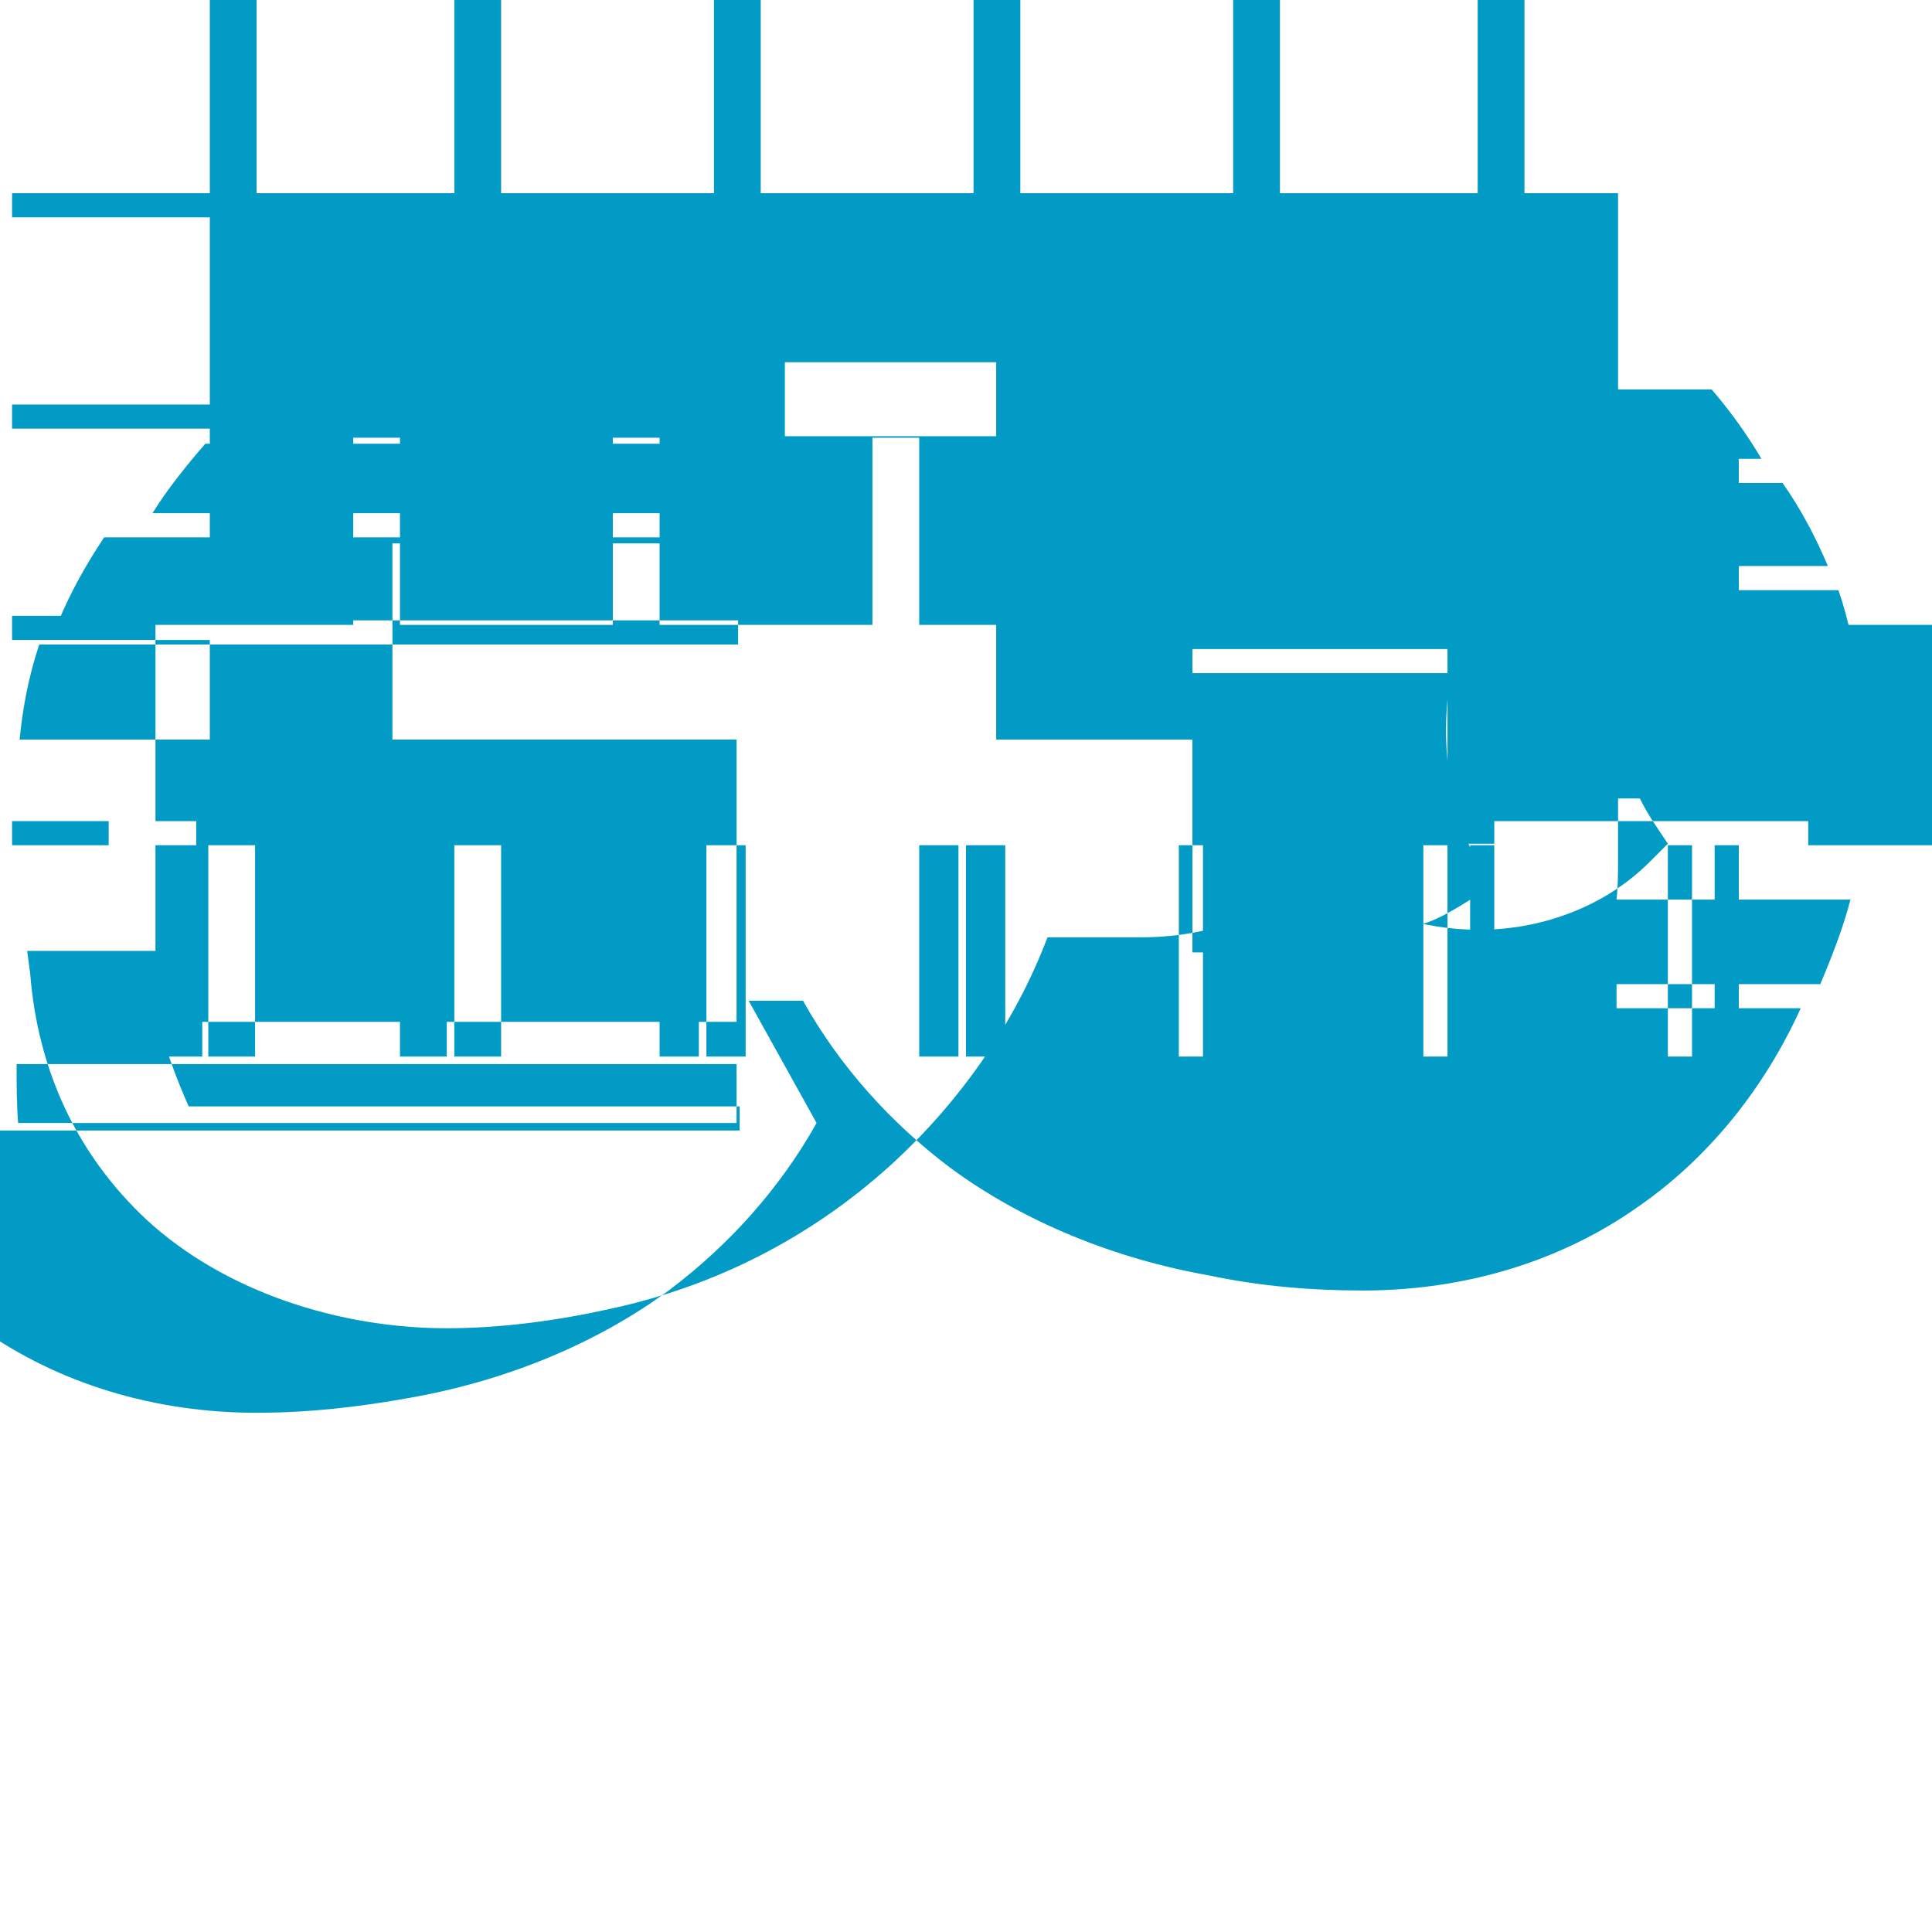
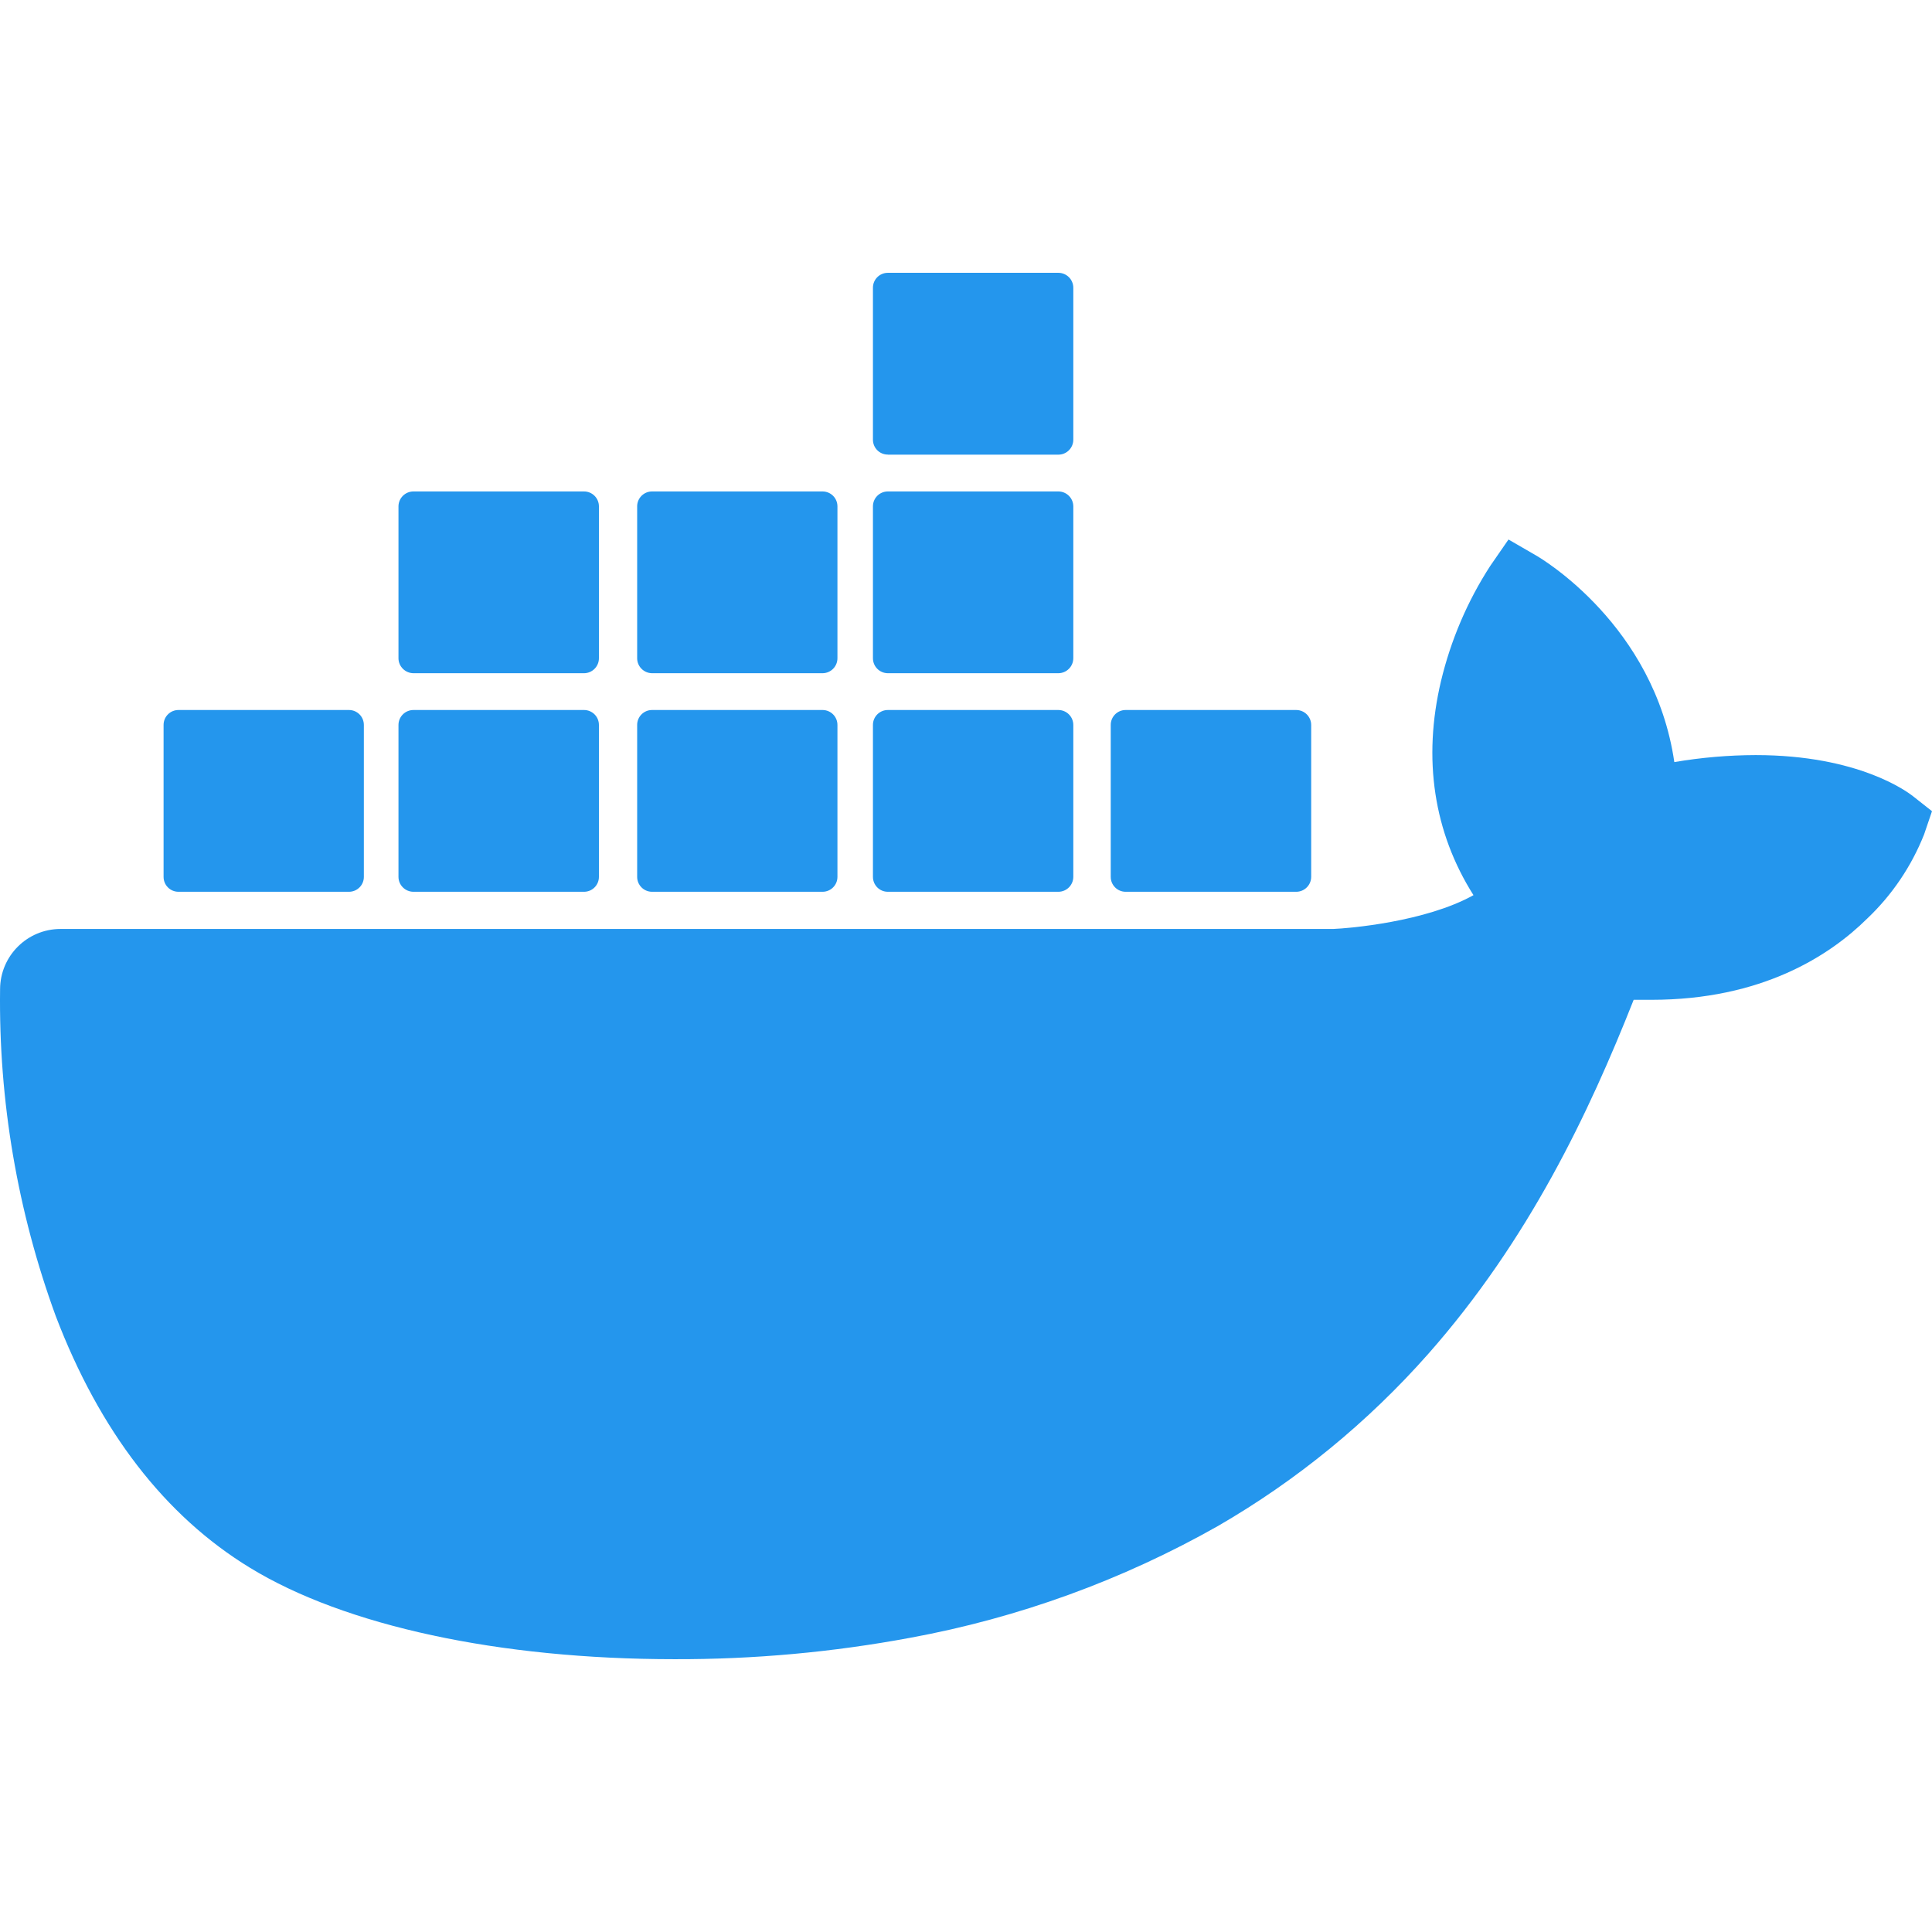
- <svg xmlns="http://www.w3.org/2000/svg" viewBox="0 0 128 128">
-   <path fill="#019BC6" d="M124.8 52.1c-4.3-2.5-10-2.8-14.8-1.4-.6-5.2-4-9.7-8-12.9l-1.6-1.3-1.4 1.6c-2.7 3.1-3.5 8.3-3.1 12.3.3 2.9 1.2 5.9 3 8.3-1.4.8-2.9 1.9-4.3 2.4-2.8 1-5.9 2-8.9 2H79V49H66V24H51v12H26v13H13v14H1.8l.2 1.5c.5 6.4 3.1 12 7.7 16.3 5.2 4.8 12.8 7.2 19.9 7.2 3.6 0 7.3-.5 10.9-1.3 6.9-1.5 13.2-4.7 18.5-9.5 4.5-4.1 8.2-9.3 10.4-15.1h6.2c2.6 0 5.3-.5 7.8-1.7 1.4-.6 2.7-1.4 3.9-2.4 3.1 2.4 6.9 3.6 10.7 3.6 4.1 0 8.3-1.5 11.3-4.5l1.2-1.2-1-1.5c-2.5-3.9-3.4-8.8-2.5-13.3zm-70.7 22.3c-2.4 4.3-5.8 8.1-9.8 11.1-4.9 3.6-10.9 6-17.1 7.1-3.3.6-6.7 1-10.2 1-6.7 0-13.1-1.9-18.3-5.6-4.6-3.2-8.3-7.8-10.7-13.1H49v-1.6H12.5c-.8-1.8-1.5-3.7-2-5.6h38.4c-.1.9-.1 1.8-.1 2.7v4H1.2c-.1-1.3-.1-2.6-.1-3.9h47.7V49H1.3c.2-2.1.6-4.2 1.3-6.3h46.3v-1.6H3.9c.8-1.9 1.8-3.7 3-5.5h42v-1.6H10.1c1-1.6 2.2-3.1 3.5-4.6h35.3V16H52v12.9h15V16h3.1v12.9h15V16h3.1v12.9h15V16h3.1v12.9h6.2v13H99v14h-3.1V43H79v1.6h16.9v-1.6H82.8v-1.5h13.1V29h-3.1v12.4H79V29h-3.1v12.4H60.9V29h-3.1v12.4H43.7V29h-3.1v12.4H26.5V29h-3.1v12.4H10.3v13H7.2v1.6h3.1v14h3.1V56h13.1v14h3.1V56h14.1v14h3.1V56h14.1v14h3.1V56h14.1v14h3.1V56h13.1v14h3.1V56h13.1v14h3.1V56h6.2v-1.6H99v-13h13.1V29h3.1v12.4h13.1V29h3.1v12.4h6.2v13h-6.2v14h-3.1V56h-13.1v14h-3.1V56H99v14h-3.1V56H82.8v14h-3.1V56H66.6v14h-3.1V56H49.4v14h-3.1V56H33.2v14h-3.1V56H16.9v14h-3.1V56H.8v-1.6h13.1V42.4H.8v-1.6h13.1V28.4H.8v-1.6h13.1V14.4H.8V12.8h13.1V0h3.1v12.8h13.1V0h3.1v12.8h14.1V0h3.1v12.8h14.1V0h3.1v12.8h14.1V0h3.1v12.8h13.1V0h3.1v12.8h6.2v13h6.2c1.2 1.4 2.3 2.9 3.3 4.6h-9.5v1.6h10.9c1.2 1.7 2.2 3.6 3 5.5h-13.9v1.6h14.6c.7 2 1.1 4.1 1.3 6.3h-15.9V49h15.7c0 1.3 0 2.6-.1 3.9h-15.6v4c0 .9 0 1.8-.1 2.7h15.5c-.5 1.9-1.2 3.7-2 5.6h-13.5v1.6h12.2c-2.4 5.3-6.1 9.9-10.7 13.1-5.2 3.7-11.6 5.6-18.3 5.6-3.5 0-6.9-.3-10.2-1-6.2-1.1-12.2-3.5-17.1-7.1-4-3-7.4-6.8-9.8-11.1h-3.6z" />
+ <svg xmlns="http://www.w3.org/2000/svg" fill="#2496ED" role="img" viewBox="0 0 24 24">
+   <path d="M13.983 11.078h2.119a.186.186 0 00.186-.185V9.006a.186.186 0 00-.186-.186h-2.119a.185.185 0 00-.185.185v1.888c0 .102.083.185.185.185m-2.954-5.43h2.118a.186.186 0 00.186-.186V3.574a.186.186 0 00-.186-.185h-2.118a.185.185 0 00-.185.185v1.888c0 .102.082.185.185.185m0 2.716h2.118a.187.187 0 00.186-.186V6.29a.186.186 0 00-.186-.185h-2.118a.185.185 0 00-.185.185v1.887c0 .102.082.185.185.186m-2.93 0h2.12a.186.186 0 00.184-.186V6.29a.185.185 0 00-.185-.185H8.1a.185.185 0 00-.185.185v1.887c0 .102.083.185.185.186m-2.964 0h2.119a.186.186 0 00.185-.186V6.29a.185.185 0 00-.185-.185H5.136a.186.186 0 00-.186.185v1.887c0 .102.084.185.186.186m5.893 2.715h2.118a.186.186 0 00.186-.185V9.006a.186.186 0 00-.186-.186h-2.118a.185.185 0 00-.185.185v1.888c0 .102.082.185.185.185m-2.93 0h2.12a.185.185 0 00.184-.185V9.006a.185.185 0 00-.184-.186h-2.12a.185.185 0 00-.184.185v1.888c0 .102.083.185.185.185m-2.964 0h2.119a.185.185 0 00.185-.185V9.006a.185.185 0 00-.184-.186h-2.12a.186.186 0 00-.186.186v1.887c0 .102.084.185.186.185m-2.92 0h2.12a.185.185 0 00.184-.185V9.006a.185.185 0 00-.184-.186h-2.12a.185.185 0 00-.184.185v1.888c0 .102.082.185.185.185M23.763 9.89c-.065-.051-.672-.51-1.954-.51-.338.001-.676.03-1.01.087-.248-1.7-1.653-2.53-1.716-2.566l-.344-.199-.226.327c-.284.438-.49.922-.612 1.43-.23.97-.09 1.882.403 2.661-.595.332-1.55.413-1.744.42H.751a.751.751 0 00-.75.748 11.376 11.376 0 00.692 4.062c.545 1.428 1.355 2.48 2.41 3.124 1.18.723 3.1 1.137 5.275 1.137.983.003 1.963-.086 2.93-.266a12.248 12.248 0 003.823-1.389c.98-.567 1.86-1.288 2.61-2.136 1.252-1.418 1.998-2.997 2.553-4.4h.221c1.372 0 2.215-.549 2.68-1.009.309-.293.55-.65.707-1.046l.098-.288Z" />
</svg>
